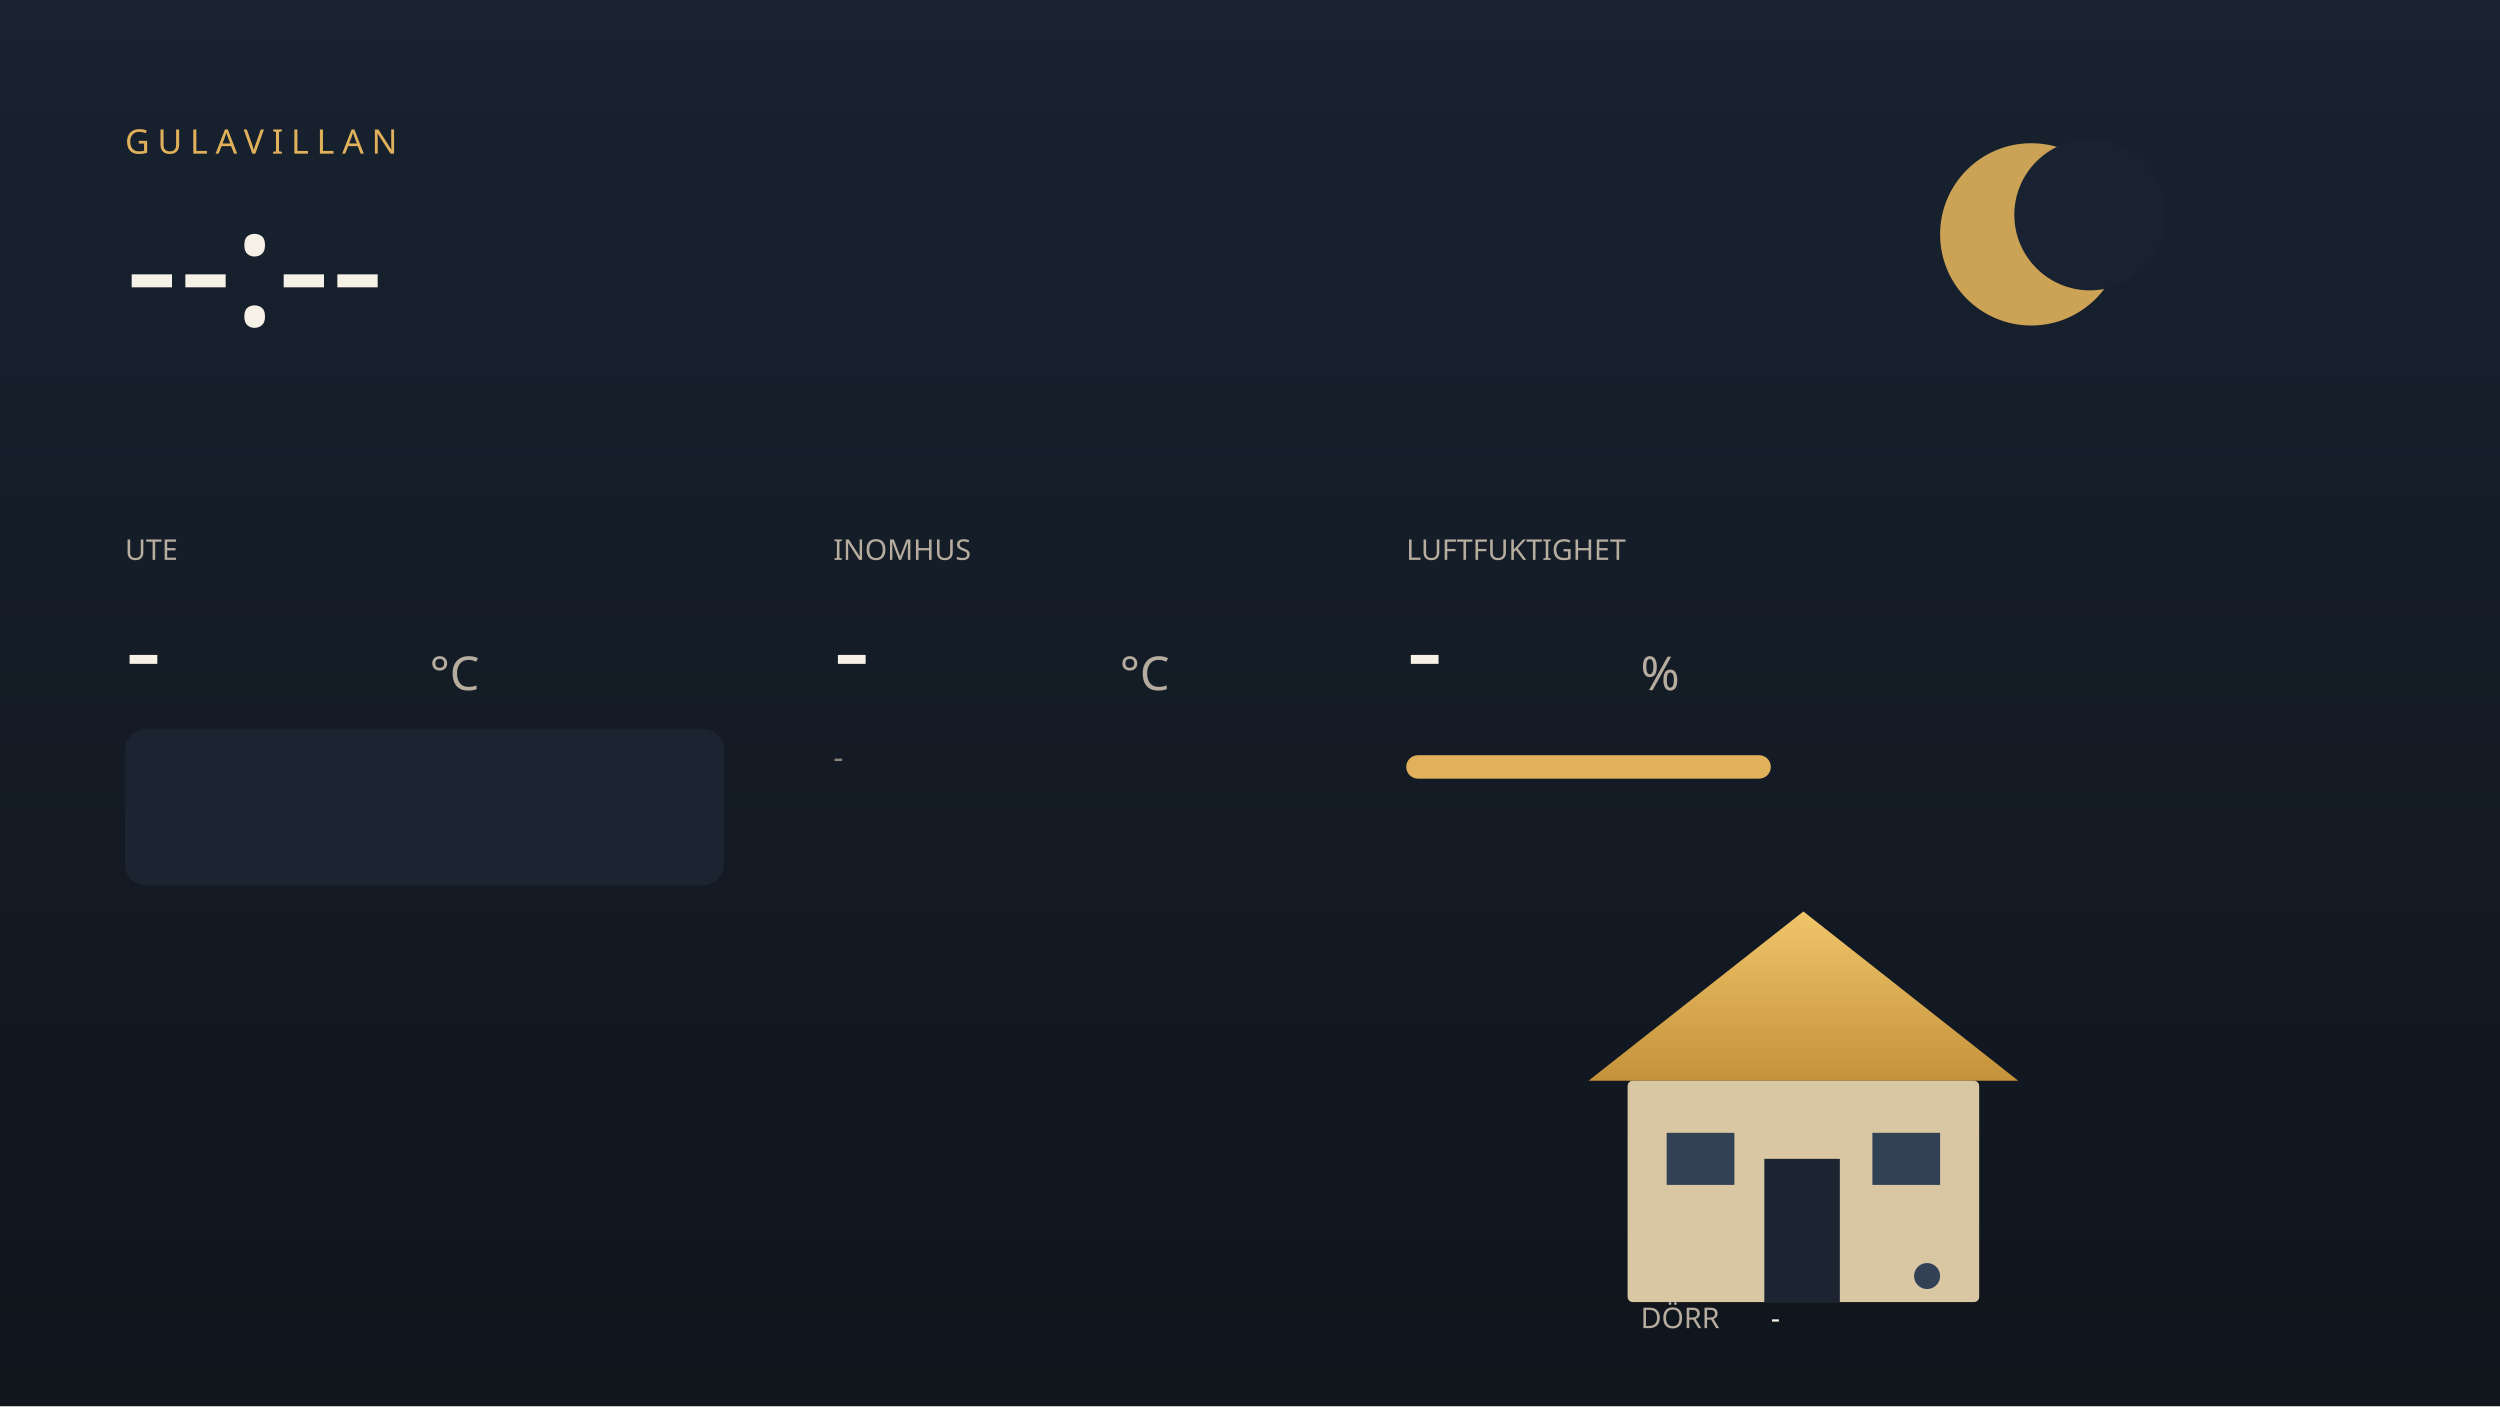
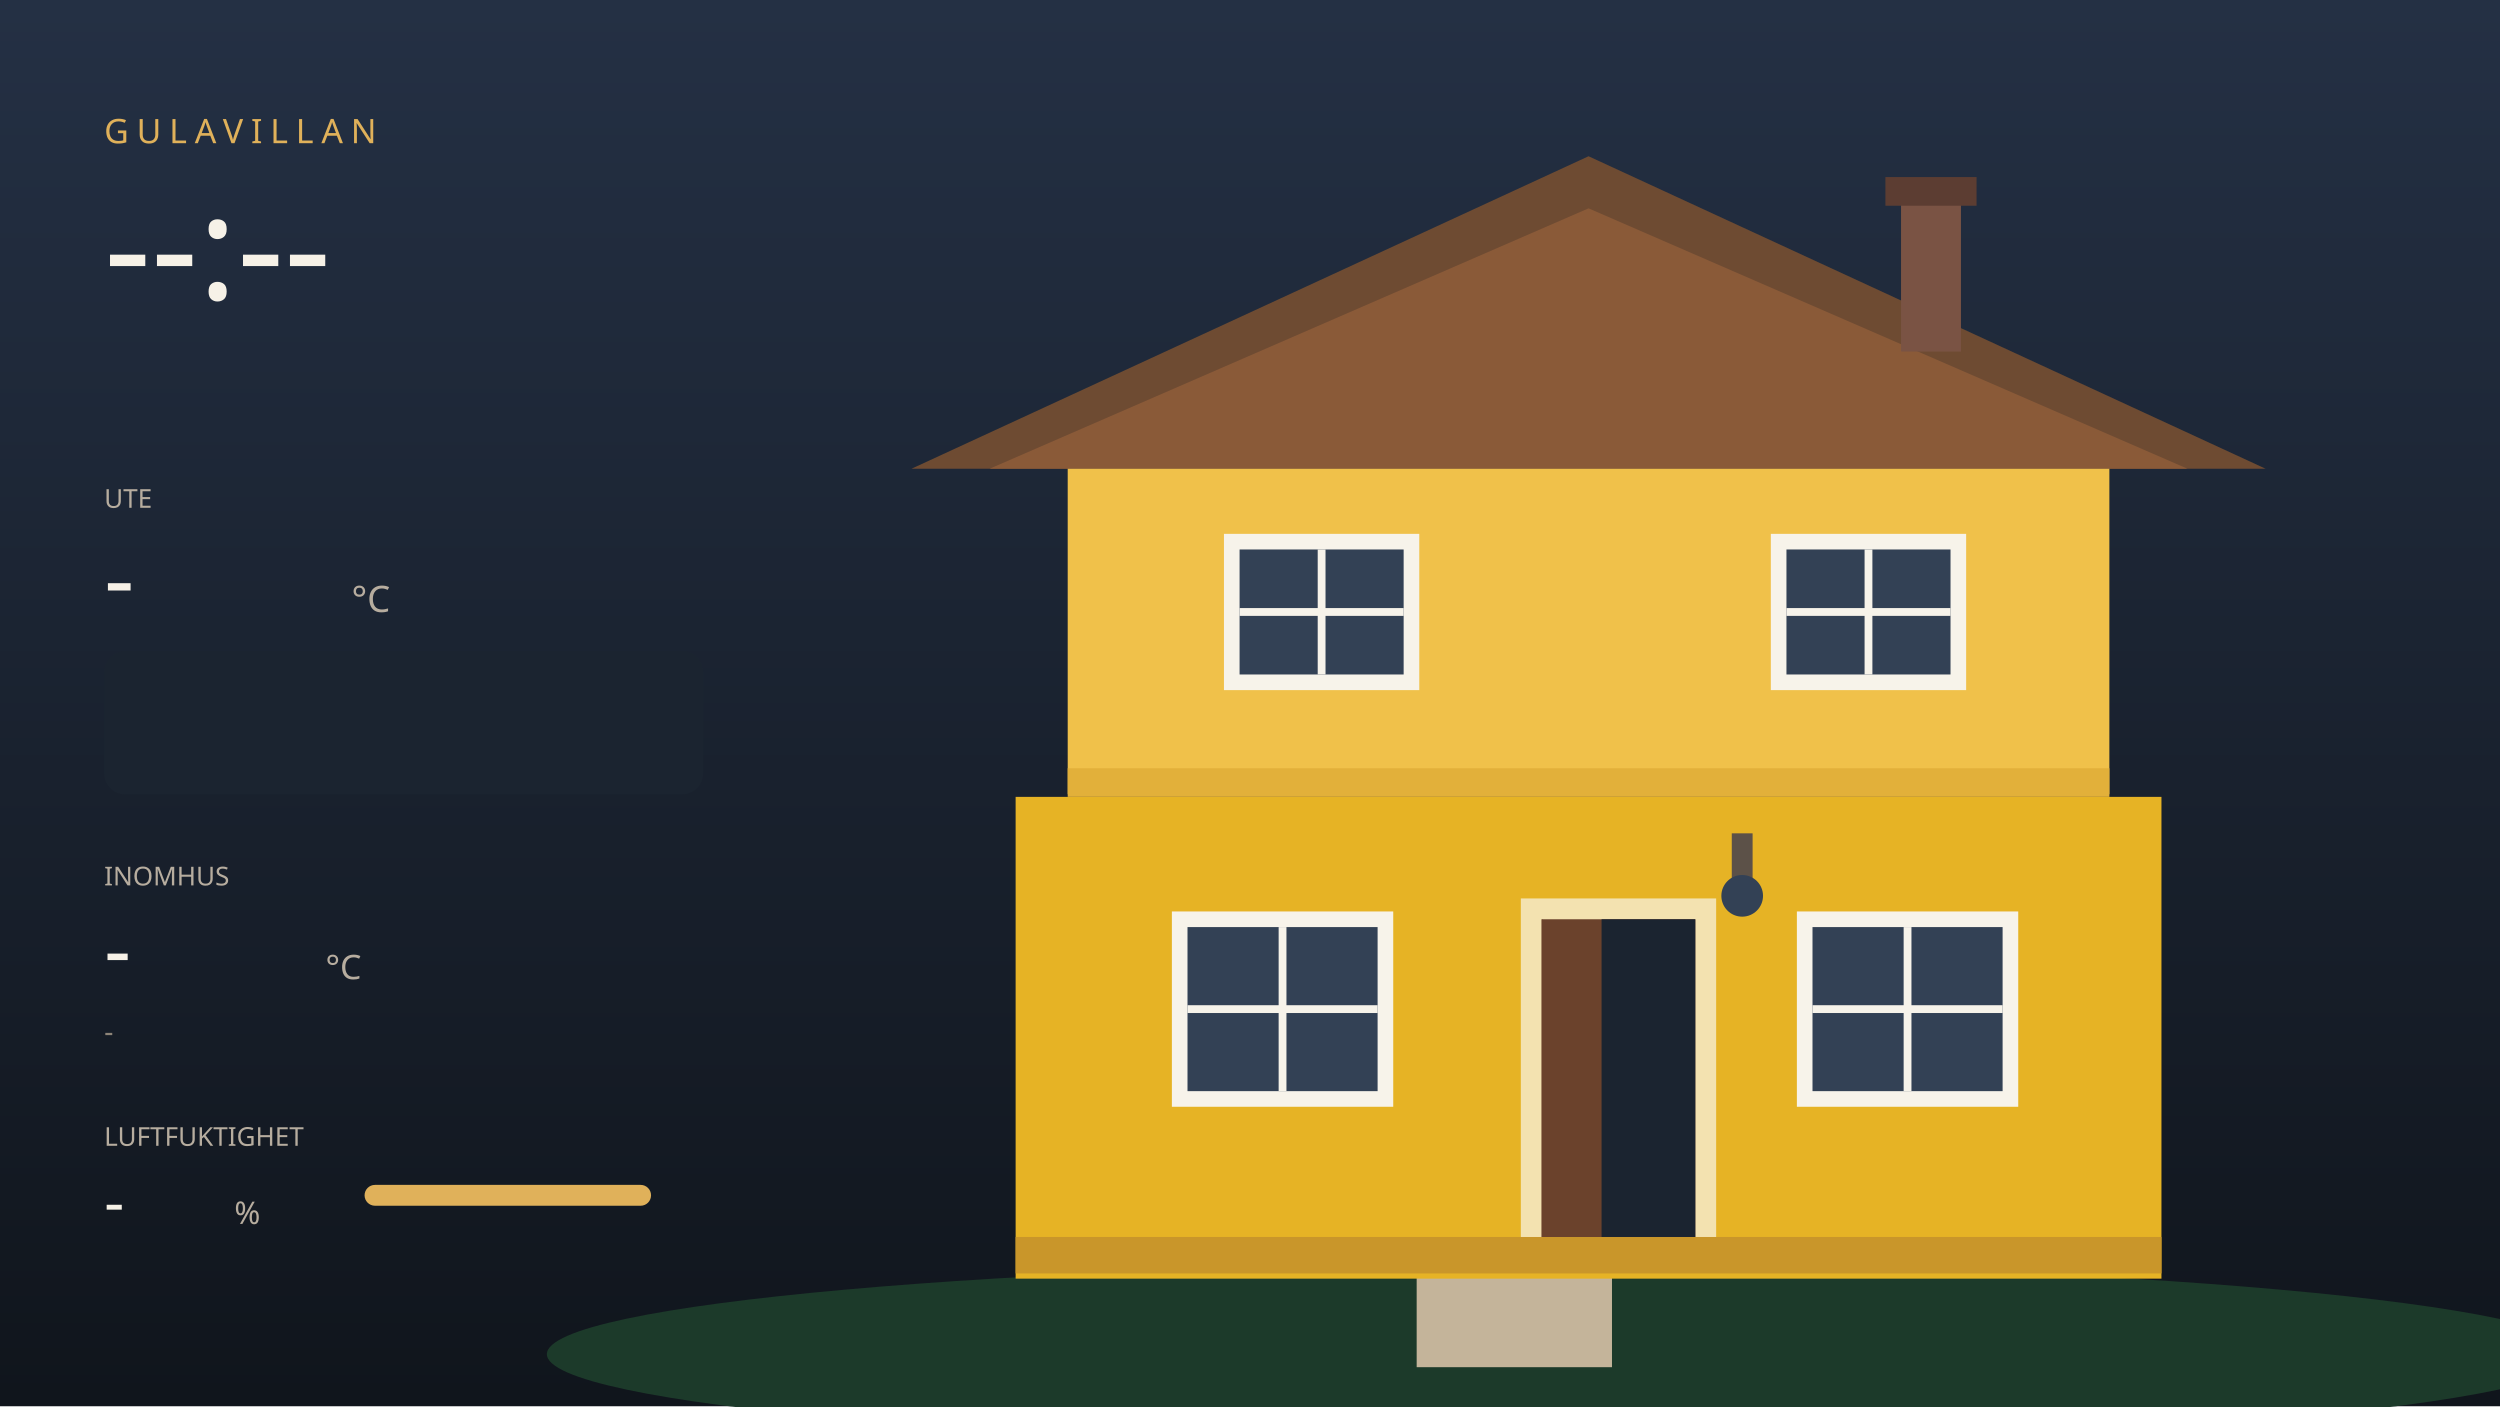
<svg xmlns="http://www.w3.org/2000/svg" viewBox="0 0 1920 1080">
  <defs>
    <linearGradient id="sky" x1="0" y1="0" x2="0" y2="1">
-       <stop offset="0" stop-color="#182230" />
+       <stop offset="0" stop-color="#243044" />
      <stop offset="1" stop-color="#10151c" />
-     </linearGradient>
-     <linearGradient id="roof" x1="0" y1="0" x2="0" y2="1">
-       <stop offset="0" stop-color="#f0c56a" />
-       <stop offset="1" stop-color="#c4923a" />
    </linearGradient>
  </defs>
  <rect width="1920" height="1080" fill="url(#sky)" />
-   <circle cx="1560" cy="180" r="70" fill="#e0b15a" opacity="0.9" />
-   <circle cx="1605" cy="165" r="58" fill="#182230" />
-   <text x="96" y="118" fill="#e0b15a" font-size="26" font-family="system-ui, sans-serif" letter-spacing="6">GULAVILLAN</text>
-   <text x="96" y="250" fill="#f6f1e7" font-size="128" font-family="system-ui, sans-serif" data-widget="clock">--:--</text>
-   <text x="100" y="312" fill="#b7ad9f" font-size="32" font-family="system-ui, sans-serif" data-widget="date" />
-   <text x="96" y="430" fill="#b7ad9f" font-size="22" font-family="system-ui, sans-serif">UTE</text>
-   <text x="96" y="530" fill="#f6f1e7" font-size="88" font-family="system-ui, sans-serif" data-entity="sensor.temperatur_ute" data-widget="value" data-decimals="1">-</text>
-   <text x="330" y="530" fill="#b7ad9f" font-size="36" font-family="system-ui, sans-serif" data-entity="sensor.temperatur_ute" data-widget="unit">°C</text>
-   <rect x="96" y="560" width="460" height="120" rx="16" fill="#1b2430" data-entity="sensor.temperatur_ute" data-widget="sparkline" data-hours="24" />
-   <text x="640" y="430" fill="#b7ad9f" font-size="22" font-family="system-ui, sans-serif">INOMHUS</text>
-   <text x="640" y="530" fill="#f6f1e7" font-size="88" font-family="system-ui, sans-serif" data-entity="climate.vardagsrum" data-attribute="current_temperature" data-widget="value" data-decimals="1">-</text>
-   <text x="860" y="530" fill="#b7ad9f" font-size="36" font-family="system-ui, sans-serif">°C</text>
-   <text x="640" y="590" fill="#8d8478" font-size="24" font-family="system-ui, sans-serif" data-entity="climate.vardagsrum" data-widget="label">-</text>
-   <text x="1080" y="430" fill="#b7ad9f" font-size="22" font-family="system-ui, sans-serif">LUFTFUKTIGHET</text>
-   <text x="1080" y="530" fill="#f6f1e7" font-size="88" font-family="system-ui, sans-serif" data-entity="sensor.luftfuktighet" data-widget="value" data-decimals="0">-</text>
-   <text x="1260" y="530" fill="#b7ad9f" font-size="36" font-family="system-ui, sans-serif" data-entity="sensor.luftfuktighet" data-widget="unit">%</text>
-   <rect x="1080" y="580" width="280" height="18" rx="9" fill="#1b2430" />
-   <rect x="1080" y="580" width="280" height="18" rx="9" fill="#e0b15a" data-entity="sensor.luftfuktighet" data-widget="bar" data-min="0" data-max="100" />
-   <g transform="translate(1180, 680)">
-     <polygon points="40,150 370,150 205,20" fill="url(#roof)" />
-     <rect x="70" y="150" width="270" height="170" rx="4" fill="#d9c7a4" />
-     <rect x="175" y="210" width="58" height="110" fill="#1b2430" />
-     <rect x="100" y="190" width="52" height="40" fill="#334155" data-entity="light.vardagsrum" data-widget="state-fill" data-on="#f6e7b8" data-off="#334155" />
-     <rect x="258" y="190" width="52" height="40" fill="#334155" data-entity="light.kok" data-widget="state-fill" data-on="#f6e7b8" data-off="#334155" />
-     <circle cx="300" cy="300" r="10" fill="#334155" data-entity="light.hall" data-widget="state-fill" data-on="#e0b15a" data-off="#334155" />
+   <ellipse cx="1200" cy="1040" rx="780" ry="70" fill="#1c3a2a" />
+   <rect x="1088" y="980" width="150" height="70" fill="#c4b49a" />
+   <text x="80" y="110" fill="#e0b15a" font-size="26" font-family="system-ui, sans-serif" letter-spacing="6">GULAVILLAN</text>
+   <text x="80" y="230" fill="#f6f1e7" font-size="112" font-family="system-ui, sans-serif" data-widget="clock">--:--</text>
+   <text x="84" y="286" fill="#b7ad9f" font-size="30" font-family="system-ui, sans-serif" data-widget="date" />
+   <text x="80" y="390" fill="#b7ad9f" font-size="20" font-family="system-ui, sans-serif">UTE</text>
+   <text x="80" y="470" fill="#f6f1e7" font-size="72" font-family="system-ui, sans-serif" data-entity="sensor.temperatur_ute" data-widget="value" data-decimals="1">-</text>
+   <text x="270" y="470" fill="#b7ad9f" font-size="28" font-family="system-ui, sans-serif" data-entity="sensor.temperatur_ute" data-widget="unit">°C</text>
+   <rect x="80" y="500" width="460" height="110" rx="16" fill="#1b2430" data-entity="sensor.temperatur_ute" data-widget="sparkline" data-hours="24" />
+   <text x="80" y="680" fill="#b7ad9f" font-size="20" font-family="system-ui, sans-serif">INOMHUS</text>
+   <text x="80" y="752" fill="#f6f1e7" font-size="64" font-family="system-ui, sans-serif" data-entity="climate.vardagsrum" data-attribute="current_temperature" data-widget="value" data-decimals="1">-</text>
+   <text x="250" y="752" fill="#b7ad9f" font-size="26" font-family="system-ui, sans-serif">°C</text>
+   <text x="80" y="800" fill="#8d8478" font-size="22" font-family="system-ui, sans-serif" data-entity="climate.vardagsrum" data-widget="label">-</text>
+   <text x="80" y="880" fill="#b7ad9f" font-size="20" font-family="system-ui, sans-serif">LUFTFUKTIGHET</text>
+   <text x="80" y="940" fill="#f6f1e7" font-size="48" font-family="system-ui, sans-serif" data-entity="sensor.luftfuktighet" data-widget="value" data-decimals="0">-</text>
+   <text x="180" y="940" fill="#b7ad9f" font-size="24" font-family="system-ui, sans-serif" data-entity="sensor.luftfuktighet" data-widget="unit">%</text>
+   <rect x="280" y="910" width="220" height="16" rx="8" fill="#1b2430" />
+   <rect x="280" y="910" width="220" height="16" rx="8" fill="#e0b15a" data-entity="sensor.luftfuktighet" data-widget="bar" data-min="0" data-max="100" />
+   <g id="villa">
+     <polygon points="700,360 1220,120 1740,360" fill="#6e4b32" />
+     <polygon points="760,360 1220,160 1680,360" fill="#8a5a38" />
+     <rect x="1460" y="150" width="46" height="120" fill="#7a5344" />
+     <rect x="1448" y="136" width="70" height="22" fill="#5c3d32" />
+     <rect x="820" y="360" width="800" height="250" fill="#f0c14a" />
+     <rect x="820" y="590" width="800" height="22" fill="#e2b03a" />
+     <rect x="780" y="612" width="880" height="370" fill="#e6b325" />
+     <rect x="780" y="950" width="880" height="28" fill="#c9962a" />
+     <g data-entity="light.vardagsrum" data-action="toggle">
+       <rect x="940" y="410" width="150" height="120" fill="#f7f3ea" />
+       <rect x="952" y="422" width="126" height="96" fill="#334155" data-entity="light.vardagsrum" data-widget="state-fill" data-on="#f8e7a8" data-off="#243044" />
+       <line x1="1015" y1="422" x2="1015" y2="518" stroke="#f7f3ea" stroke-width="6" />
+       <line x1="952" y1="470" x2="1078" y2="470" stroke="#f7f3ea" stroke-width="6" />
+     </g>
+     <g data-entity="light.hall" data-action="toggle">
+       <rect x="1360" y="410" width="150" height="120" fill="#f7f3ea" />
+       <rect x="1372" y="422" width="126" height="96" fill="#334155" data-entity="light.hall" data-widget="state-fill" data-on="#f8e7a8" data-off="#243044" />
+       <line x1="1435" y1="422" x2="1435" y2="518" stroke="#f7f3ea" stroke-width="6" />
+       <line x1="1372" y1="470" x2="1498" y2="470" stroke="#f7f3ea" stroke-width="6" />
+     </g>
+     <g data-entity="light.vardagsrum" data-action="toggle">
+       <rect x="900" y="700" width="170" height="150" fill="#f7f3ea" />
+       <rect x="912" y="712" width="146" height="126" fill="#334155" data-entity="light.vardagsrum" data-widget="state-fill" data-on="#f8e7a8" data-off="#243044" />
+       <line x1="985" y1="712" x2="985" y2="838" stroke="#f7f3ea" stroke-width="6" />
+       <line x1="912" y1="775" x2="1058" y2="775" stroke="#f7f3ea" stroke-width="6" />
+     </g>
+     <g data-entity="light.kok" data-action="toggle">
+       <rect x="1380" y="700" width="170" height="150" fill="#f7f3ea" />
+       <rect x="1392" y="712" width="146" height="126" fill="#334155" data-entity="light.kok" data-widget="state-fill" data-on="#f8e7a8" data-off="#243044" />
+       <line x1="1465" y1="712" x2="1465" y2="838" stroke="#f7f3ea" stroke-width="6" />
+       <line x1="1392" y1="775" x2="1538" y2="775" stroke="#f7f3ea" stroke-width="6" />
+     </g>
+     <g data-entity="binary_sensor.ytterdorr">
+       <rect x="1168" y="690" width="150" height="260" fill="#f3e2b0" />
+       <g data-entity="binary_sensor.ytterdorr" data-widget="visible-off">
+         <rect x="1184" y="706" width="118" height="244" fill="#6b422c" />
+         <circle cx="1280" cy="830" r="6" fill="#e0b15a" />
+       </g>
+       <g data-entity="binary_sensor.ytterdorr" data-widget="visible-on">
+         <polygon points="1184,706 1230,730 1230,950 1184,950" fill="#6b422c" />
+         <rect x="1230" y="706" width="72" height="244" fill="#1b2430" />
+       </g>
+     </g>
+     <g data-entity="light.hall" data-action="toggle">
+       <rect x="1330" y="640" width="16" height="36" fill="#5c5148" />
+       <circle cx="1338" cy="688" r="16" fill="#334155" data-entity="light.hall" data-widget="state-fill" data-on="#e0b15a" data-off="#334155" />
+     </g>
  </g>
-   <text x="1260" y="1020" fill="#b7ad9f" font-size="22" font-family="system-ui, sans-serif">DÖRR</text>
-   <text x="1360" y="1020" fill="#f6f1e7" font-size="22" font-family="system-ui, sans-serif" data-entity="binary_sensor.ytterdorr" data-widget="label">-</text>
</svg>
